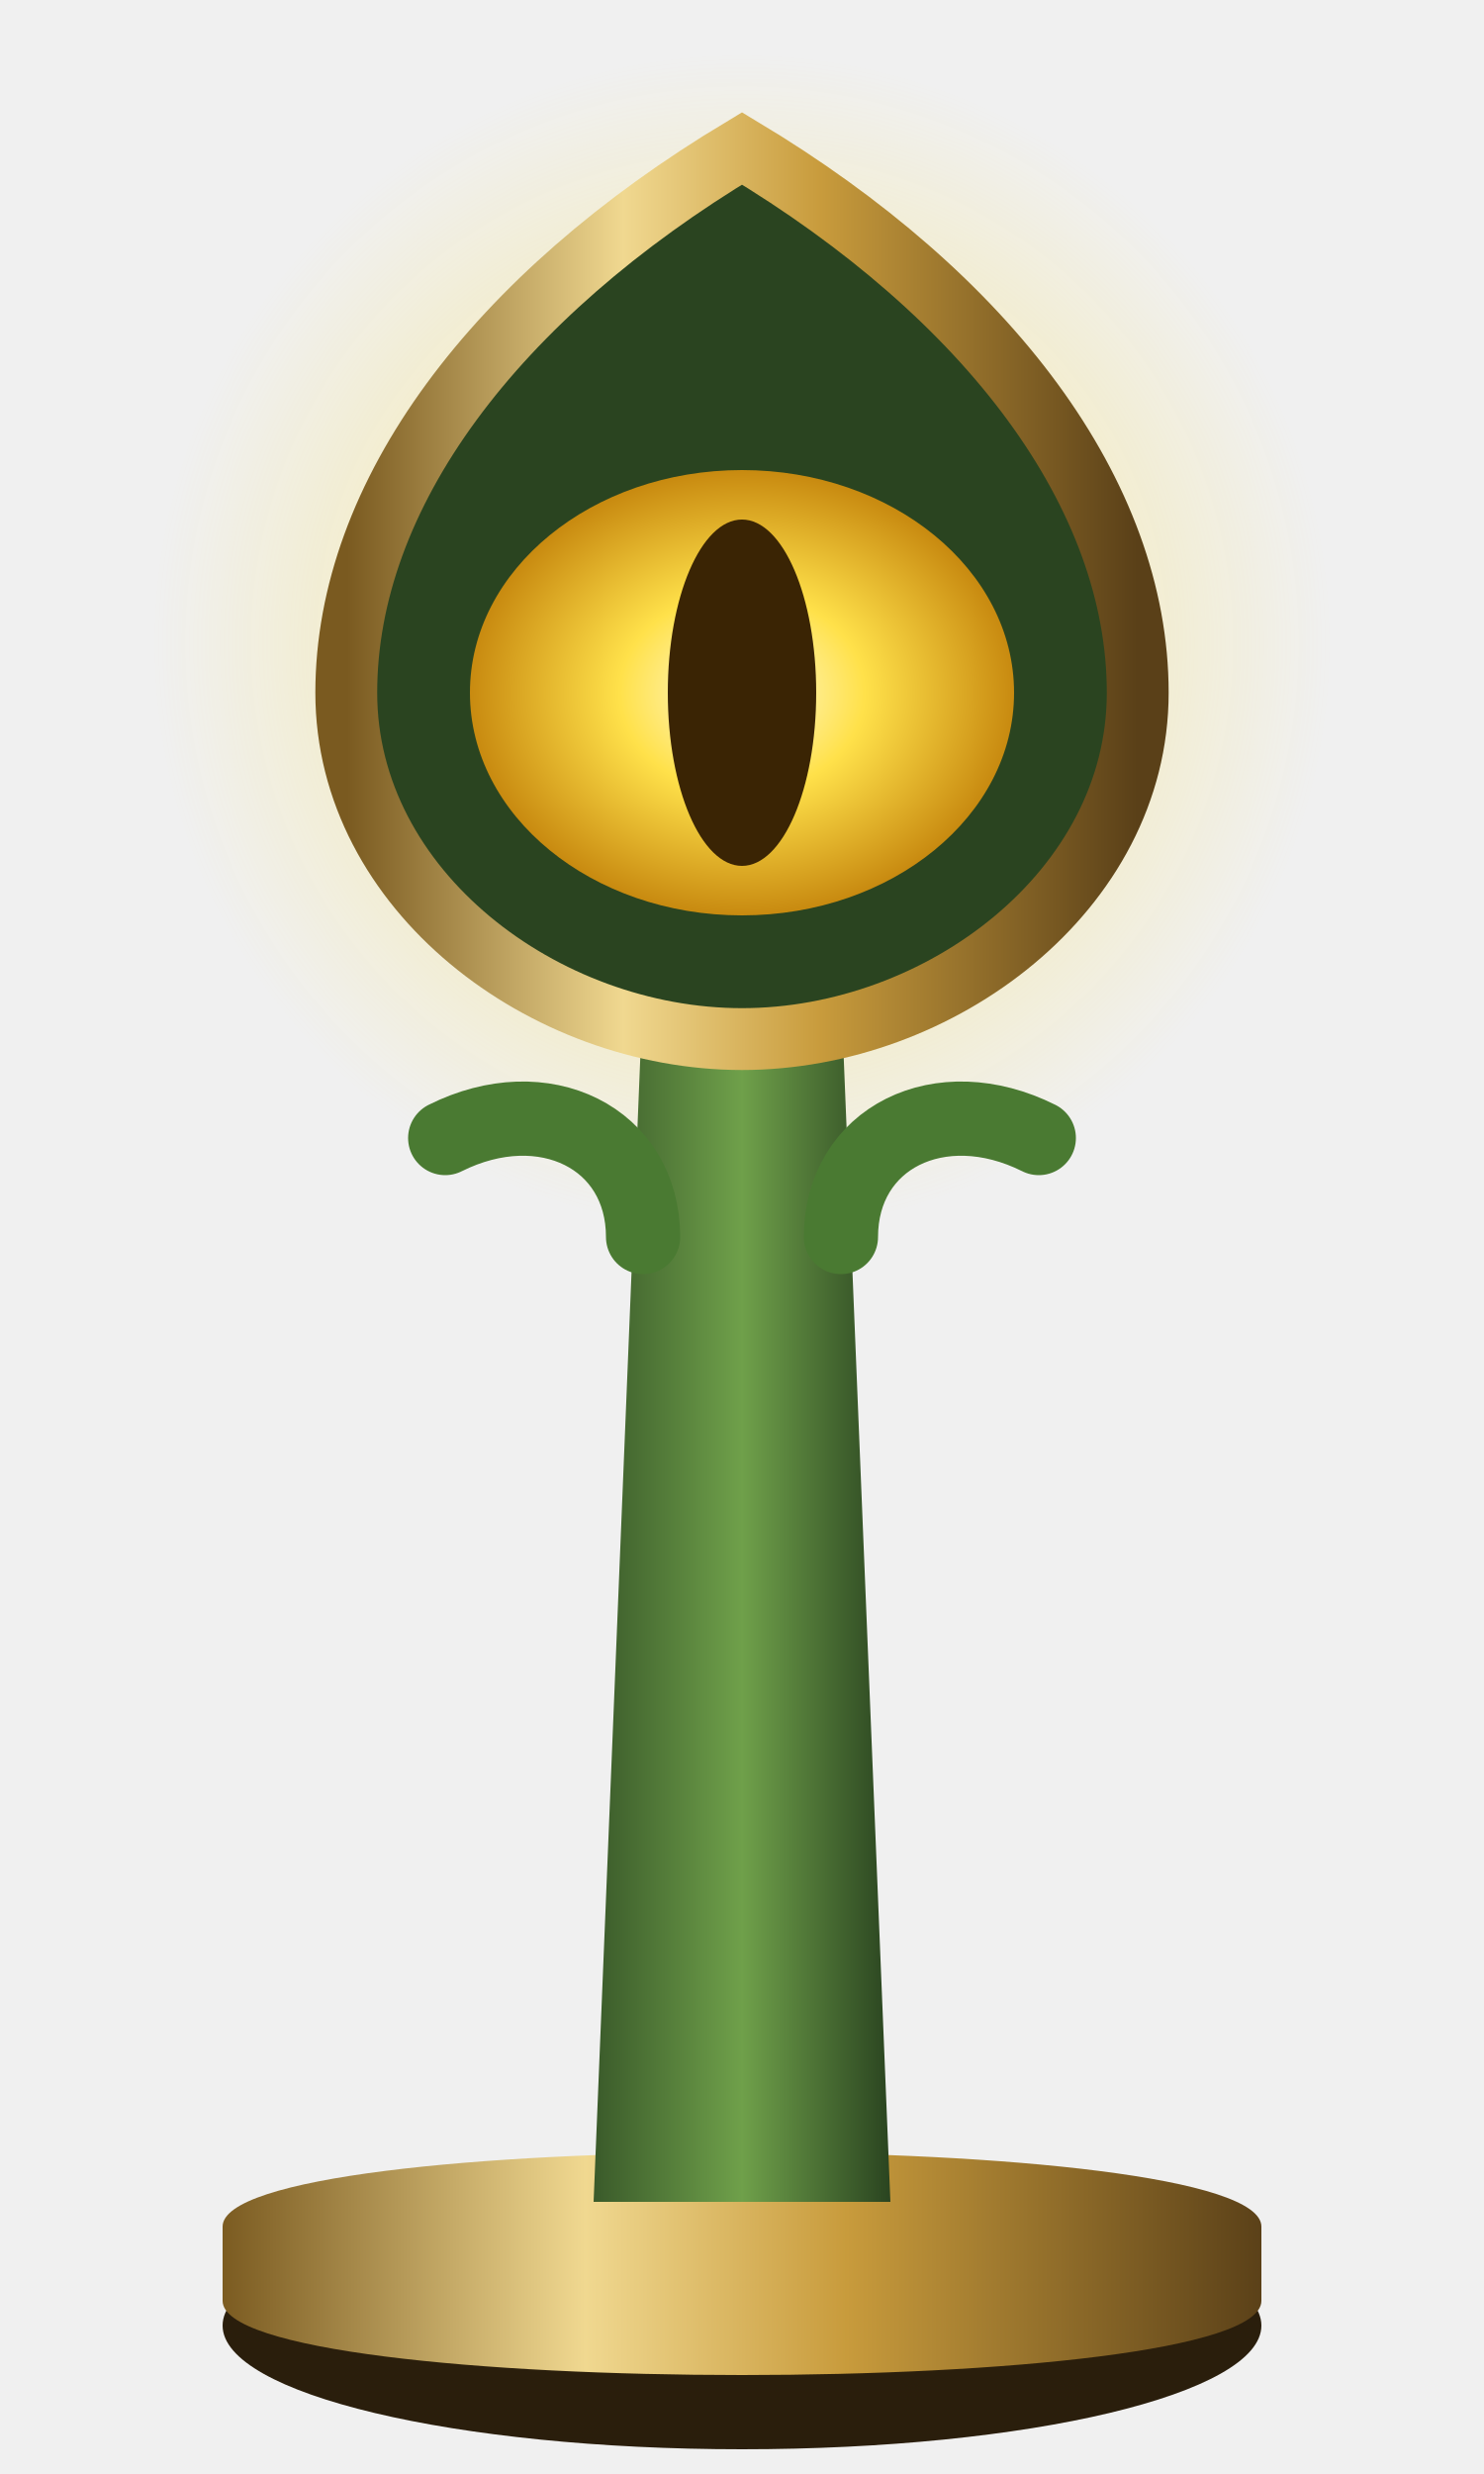
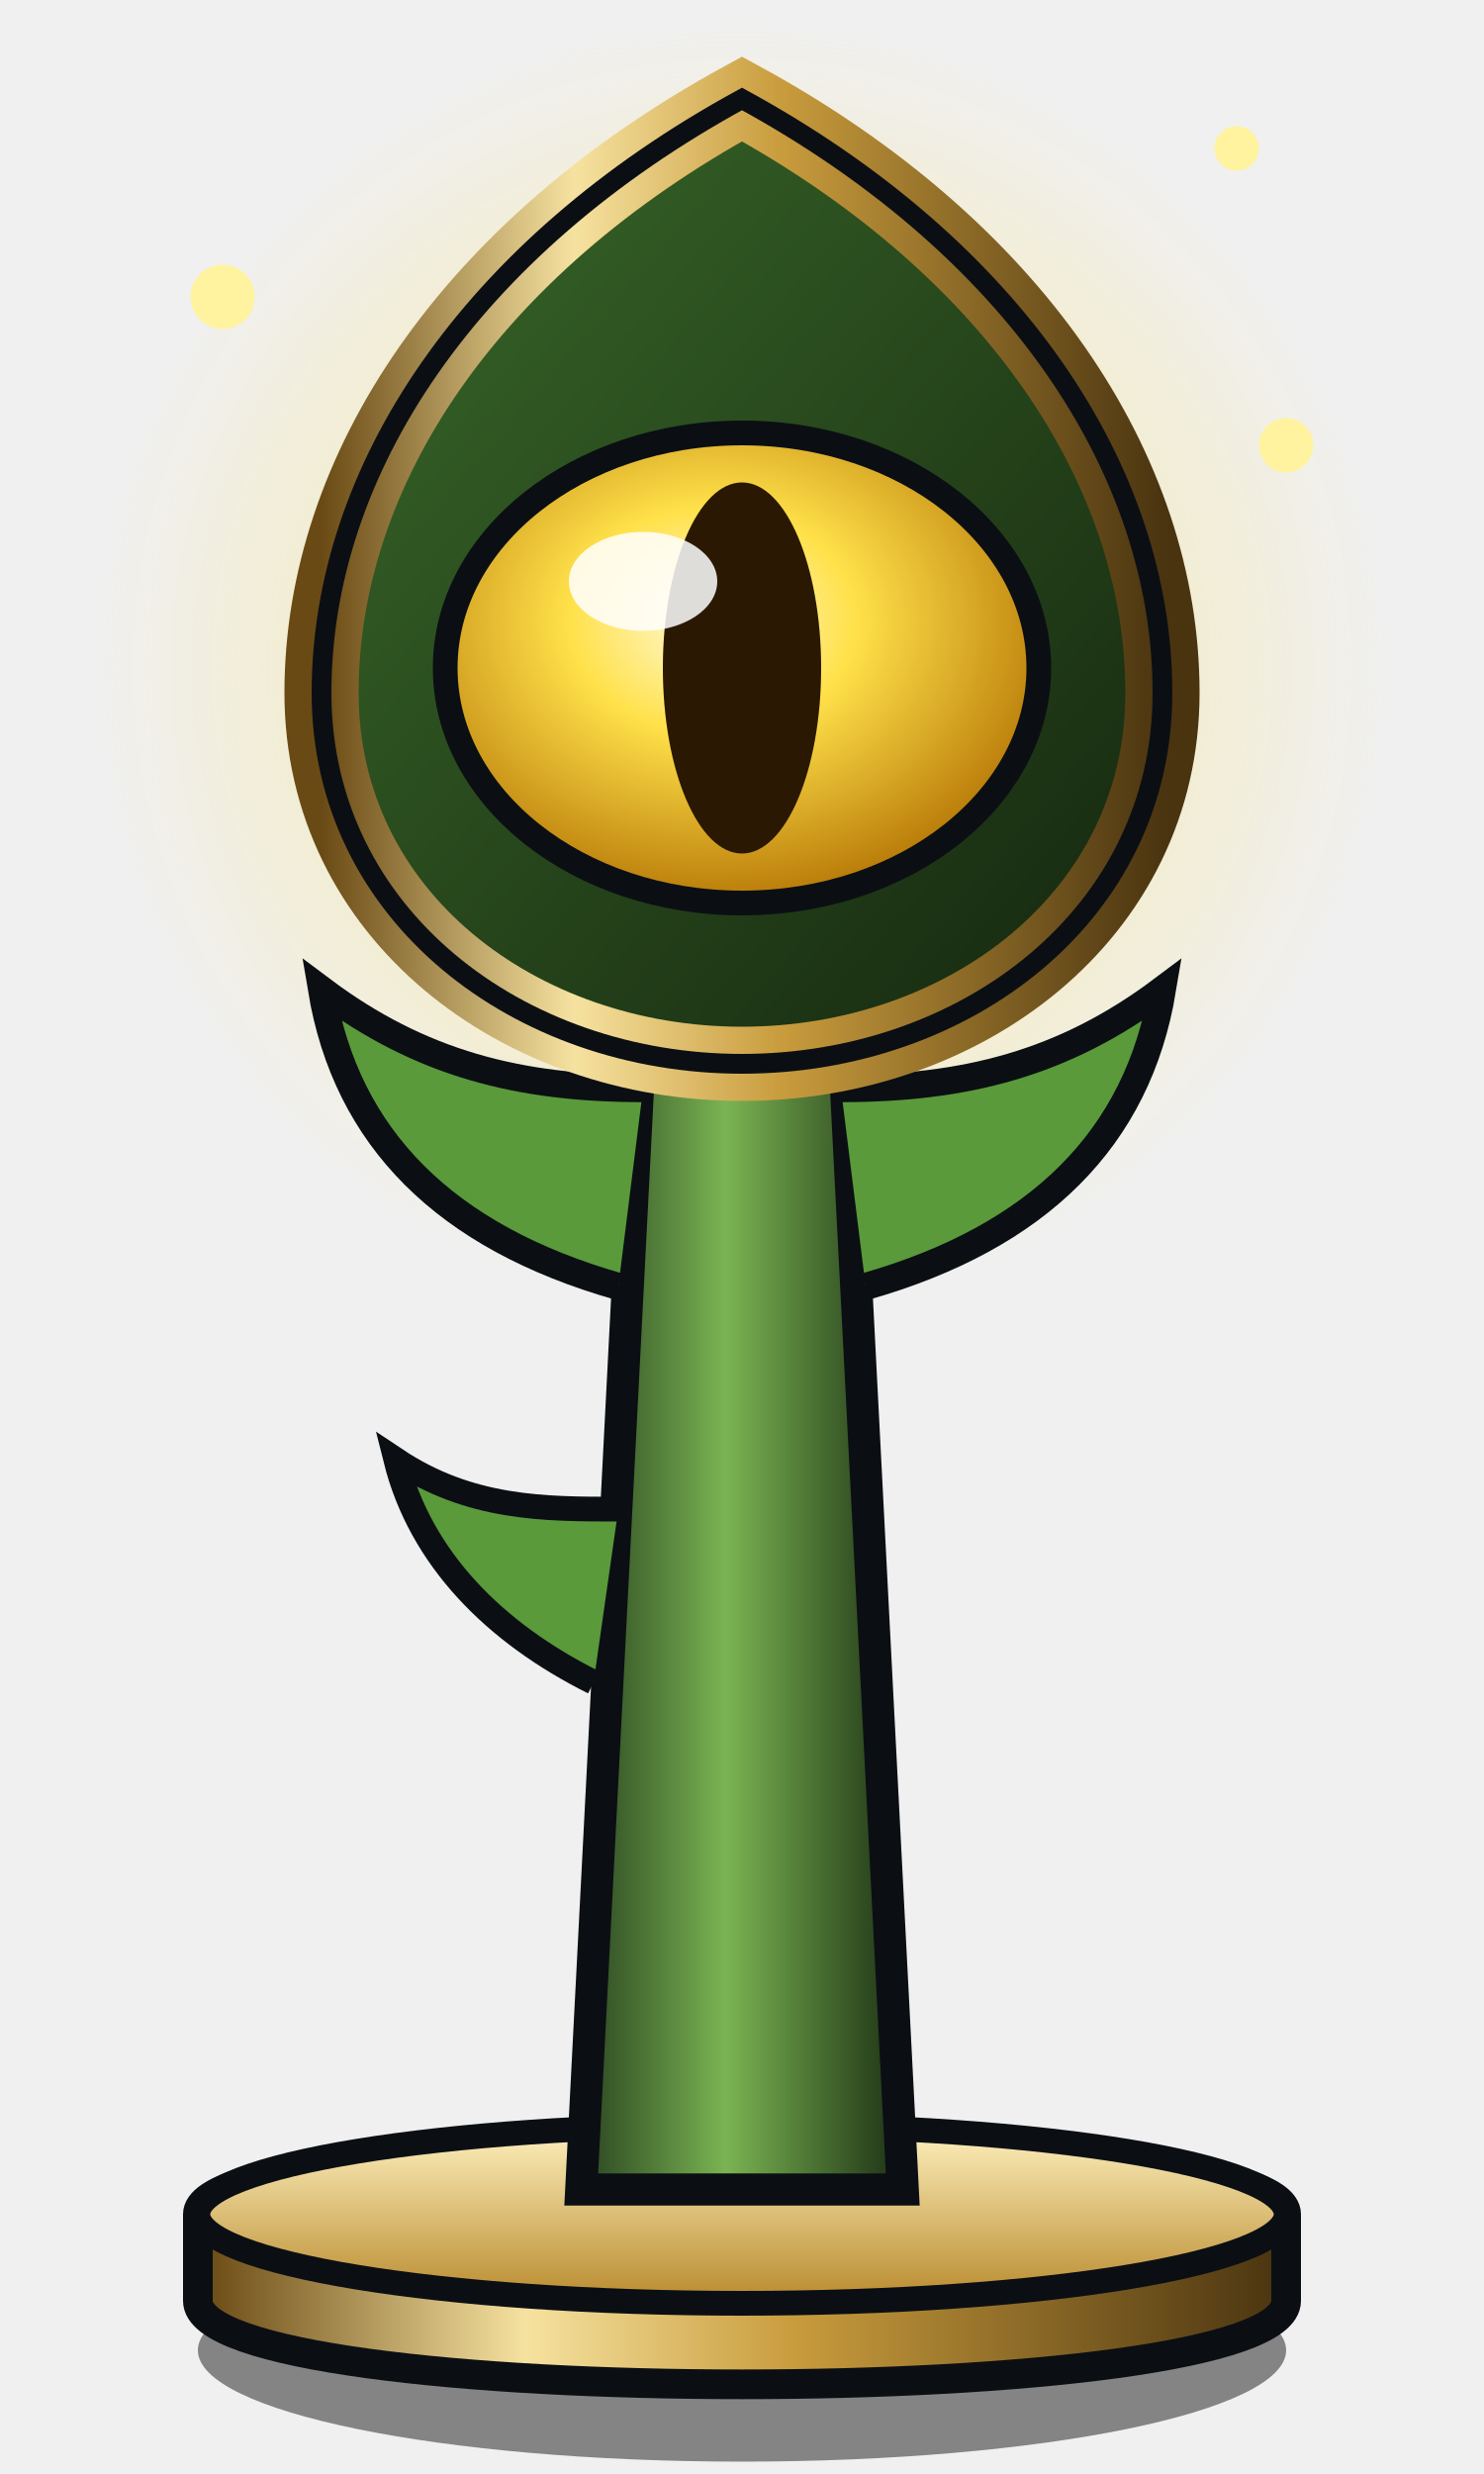
<svg xmlns="http://www.w3.org/2000/svg" viewBox="0 0 60 100">
  <defs>
    <linearGradient id="gold" x1="0" y1="0" x2="1" y2="0">
-       <stop offset="0" stop-color="#7a5a20" />
-       <stop offset=".35" stop-color="#f0d890" />
-       <stop offset=".6" stop-color="#c89b3c" />
-       <stop offset="1" stop-color="#5a4018" />
+       <stop offset="0" stop-color="#6a4a14" />
+       <stop offset=".3" stop-color="#f6e2a0" />
+       <stop offset=".55" stop-color="#c89b3c" />
+       <stop offset="1" stop-color="#4a3410" />
    </linearGradient>
-     <radialGradient id="eye" cx="50%" cy="50%" r="50%">
+     <linearGradient id="goldTop" x1="0" y1="0" x2="0" y2="1">
+       <stop offset="0" stop-color="#fff2c0" />
+       <stop offset="1" stop-color="#b8892c" />
+     </linearGradient>
+     <radialGradient id="shine" cx="50%" cy="50%" r="50%">
+       <stop offset="0" stop-color="#fff" stop-opacity=".9" />
+       <stop offset="1" stop-color="#fff" stop-opacity="0" />
+     </radialGradient>
+     <radialGradient id="eye" cx="45%" cy="40%" r="60%">
      <stop offset="0" stop-color="#fffbe0" />
-       <stop offset=".45" stop-color="#ffe14a" />
-       <stop offset="1" stop-color="#c88a10" />
+       <stop offset=".4" stop-color="#ffe14a" />
+       <stop offset="1" stop-color="#b87a08" />
    </radialGradient>
    <linearGradient id="wood" x1="0" y1="0" x2="1" y2="0">
-       <stop offset="0" stop-color="#3a5a2a" />
-       <stop offset=".5" stop-color="#6fa04a" />
-       <stop offset="1" stop-color="#2a4420" />
+       <stop offset="0" stop-color="#2a4420" />
+       <stop offset=".45" stop-color="#7ab452" />
+       <stop offset="1" stop-color="#1c3014" />
    </linearGradient>
    <radialGradient id="halo" cx="50%" cy="50%" r="50%">
-       <stop offset="0" stop-color="#ffe14a" stop-opacity=".6" />
+       <stop offset="0" stop-color="#ffe14a" stop-opacity=".55" />
      <stop offset="1" stop-color="#ffe14a" stop-opacity="0" />
    </radialGradient>
+     <linearGradient id="shell" x1="0" y1="0" x2="1" y2="1">
+       <stop offset="0" stop-color="#3a6a2a" />
+       <stop offset="1" stop-color="#14240e" />
+     </linearGradient>
  </defs>
-   <ellipse cx="30" cy="94" rx="21" ry="5" fill="#2a1e0c" />
-   <path d="M9 90 C9 86 51 86 51 90 L51 93 C51 97 9 97 9 93 Z" fill="url(#gold)" />
-   <circle cx="30" cy="26" r="24" fill="url(#halo)" />
-   <path d="M26 40 H34 L36 89 H24 Z" fill="url(#wood)" />
-   <path d="M18 46 C22 44 26 46 26 50 M42 46 C38 44 34 46 34 50" fill="none" stroke="#4a7a32" stroke-width="3" stroke-linecap="round" />
-   <path d="M30 6 C40 12 46 20 46 28 C46 36 38 42 30 42 C22 42 14 36 14 28 C14 20 20 12 30 6 Z" fill="#2a4420" stroke="url(#gold)" stroke-width="2.5" />
-   <ellipse cx="30" cy="28" rx="11" ry="9" fill="url(#eye)" />
-   <ellipse cx="30" cy="28" rx="3" ry="7" fill="#3a2404" />
+   <ellipse cx="30" cy="95" rx="22" ry="4.5" fill="#000" opacity=".45" />
+   <path d="M8 89.5 C8 85.5 52 85.5 52 89.5 V93 C52 97.5 8 97.5 8 93 Z" fill="url(#gold)" stroke="#0b0f14" stroke-width="1.2" />
+   <ellipse cx="30" cy="89.5" rx="22" ry="3.6" fill="url(#goldTop)" stroke="#0b0f14" stroke-width="1" />
+   <circle cx="30" cy="27" r="26" fill="url(#halo)" />
+   <path d="M26 40 H34 L36.5 88.5 H23.5 Z" fill="url(#wood)" stroke="#0b0f14" stroke-width="1.3" />
+   <path d="M25 52 C18 50 14 46 13 40 C17 43 21 44 26 44 M35 52 C42 50 46 46 47 40 C43 43 39 44 34 44" fill="#5a9a3a" stroke="#0b0f14" stroke-width="1.1" />
+   <path d="M24 68 C20 66 17 63 16 59 C19 61 22 61 25 61" fill="#5a9a3a" stroke="#0b0f14" stroke-width="1" />
+   <path d="M30 4 C41 10 47 19 47 28 C47 37 39 43 30 43 C21 43 13 37 13 28 C13 19 19 10 30 4 Z" fill="url(#shell)" stroke="url(#gold)" stroke-width="3" />
+   <path d="M30 4 C41 10 47 19 47 28 C47 37 39 43 30 43 C21 43 13 37 13 28 C13 19 19 10 30 4 Z" fill="none" stroke="#0b0f14" stroke-width=".8" />
+   <ellipse cx="30" cy="27" rx="12" ry="9.5" fill="url(#eye)" stroke="#0b0f14" stroke-width="1" />
+   <ellipse cx="30" cy="27" rx="3.2" ry="7.5" fill="#2a1802" />
+   <ellipse cx="26" cy="23.5" rx="3" ry="2" fill="#fff" opacity=".85" />
+   <g fill="#fff3a0">
+     <circle cx="9" cy="12" r="1.3" />
+     <circle cx="52" cy="18" r="1.1" />
+     <circle cx="50" cy="6" r=".9" />
+   </g>
</svg>
